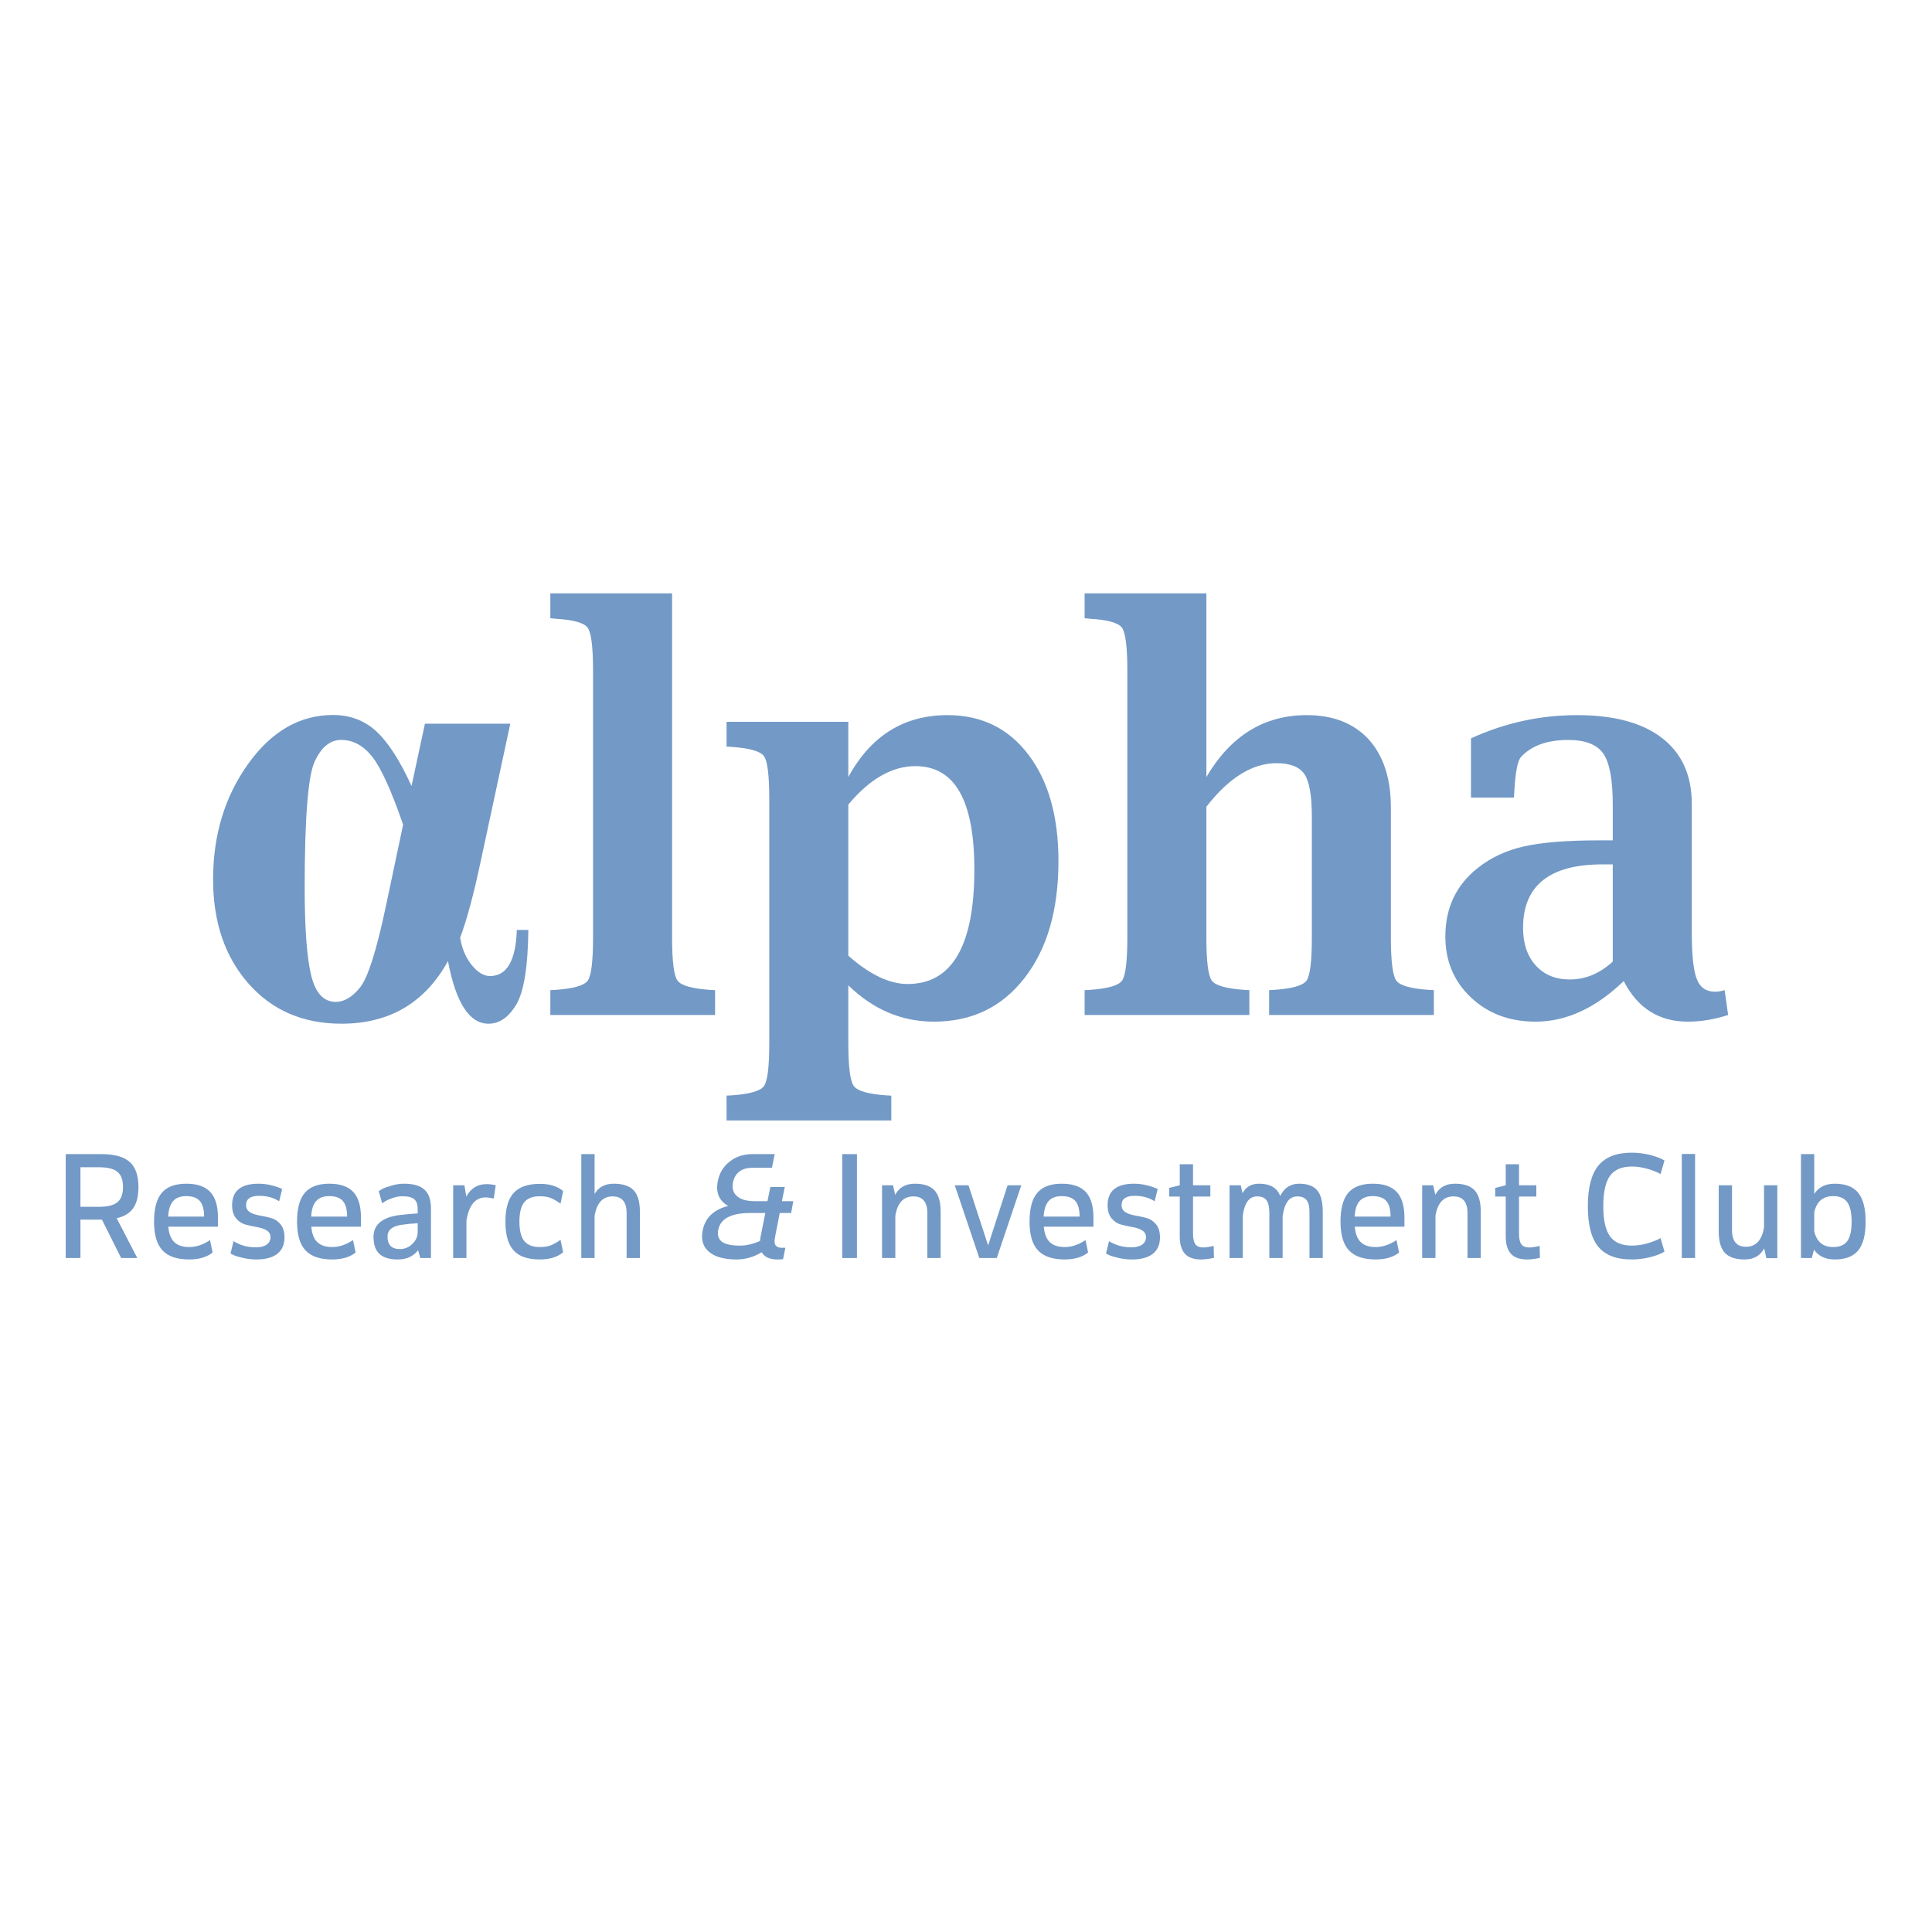
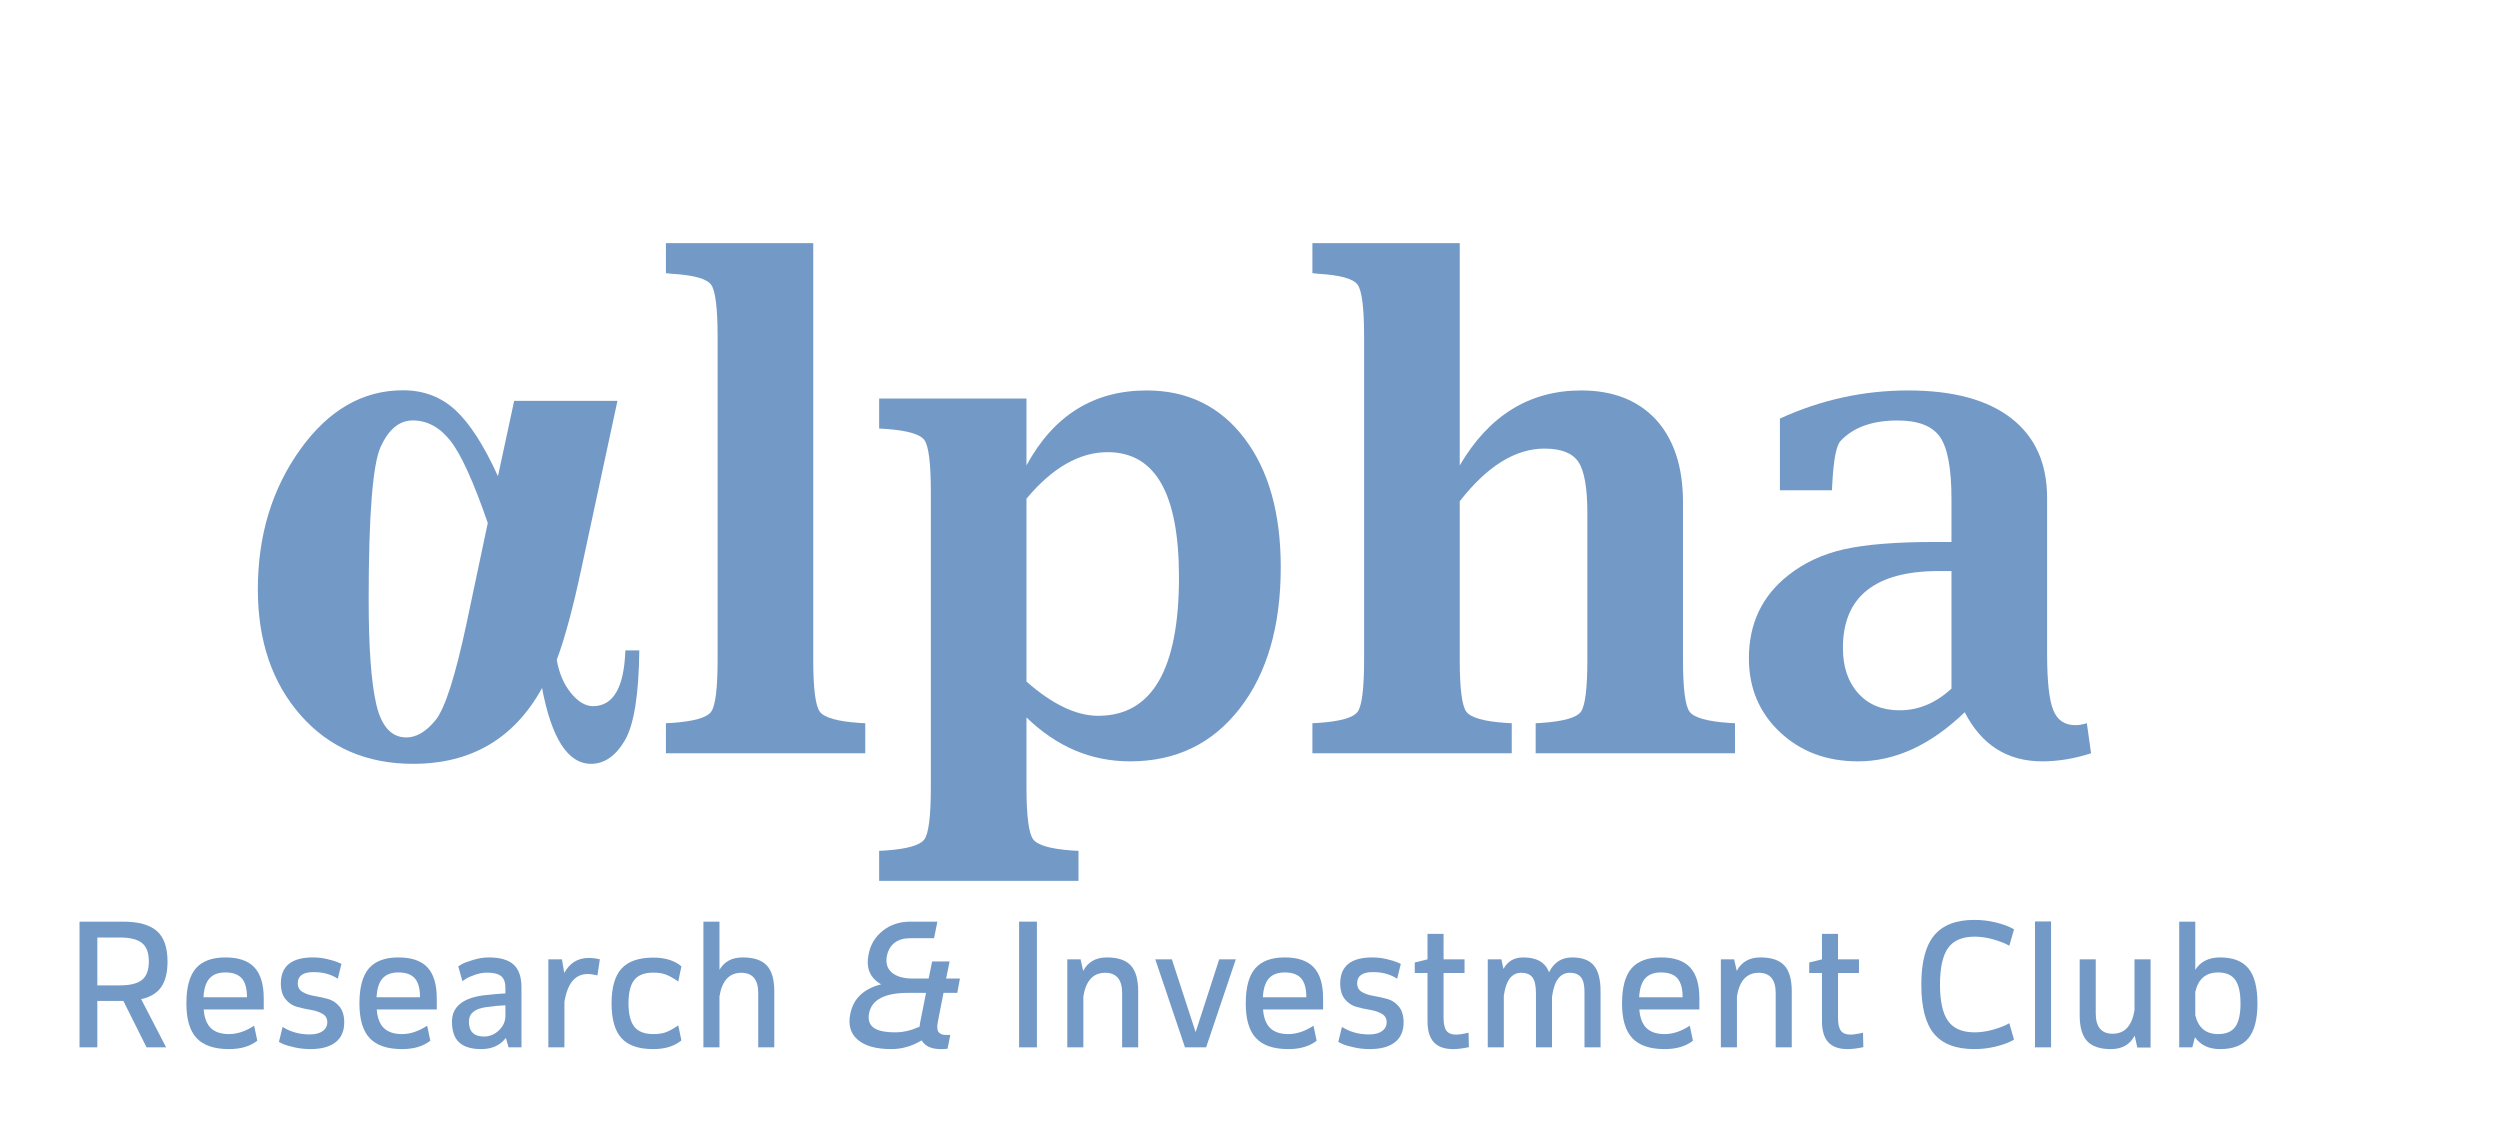
- <svg xmlns="http://www.w3.org/2000/svg" width="100%" height="100%" viewBox="0 0 2363 2363" version="1.1" xml:space="preserve" style="fill-rule:evenodd;clip-rule:evenodd;stroke-linejoin:round;stroke-miterlimit:2;">
+ <svg xmlns="http://www.w3.org/2000/svg" width="100%" height="100%" viewBox="0 480 2527 1150" version="1.1" xml:space="preserve" style="fill-rule:evenodd;clip-rule:evenodd;stroke-linejoin:round;stroke-miterlimit:2;">
  <g transform="matrix(6.415849,0,0,6.415849,-3224.282,-652.2425)">
    <path d="M583.555,239.627L599.827,239.627L594.185,265.875C592.839,272.209 591.533,277.059 590.266,280.424C590.622,282.523 591.364,284.265 592.493,285.65C593.621,287.036 594.779,287.729 595.967,287.729C599.173,287.729 600.876,284.799 601.074,278.94L603.271,278.94C603.192,285.947 602.43,290.678 600.985,293.133C599.54,295.587 597.768,296.815 595.67,296.815C592.027,296.815 589.454,292.836 587.95,284.878C583.555,292.836 576.785,296.815 567.64,296.815C560.316,296.815 554.407,294.261 549.913,289.154C545.42,284.047 543.173,277.435 543.173,269.319C543.173,260.847 545.4,253.503 549.854,247.288C554.308,241.072 559.702,237.964 566.037,237.964C569.283,237.964 572.034,239.003 574.291,241.082C576.548,243.16 578.785,246.634 581.002,251.504L583.555,239.627ZM579.398,258.868C577.142,252.335 575.172,248.01 573.489,245.892C571.807,243.774 569.837,242.715 567.581,242.715C565.482,242.715 563.8,244.091 562.533,246.842C561.266,249.594 560.632,257.621 560.632,270.923C560.632,278.564 561.038,284.096 561.85,287.521C562.661,290.945 564.235,292.658 566.571,292.658C568.155,292.658 569.689,291.747 571.173,289.926C572.658,288.105 574.291,282.998 576.073,274.605L579.398,258.868Z" style="fill:rgb(115,153,198);fill-rule:nonzero;" />
    <path d="M630.673,214.778L630.673,280.39C630.673,284.938 631.021,287.678 631.716,288.611C632.412,289.544 634.474,290.13 637.901,290.367L638.868,290.418L638.868,295.152L607.462,295.152L607.462,290.418L608.429,290.367C611.856,290.13 613.909,289.544 614.588,288.611C615.267,287.678 615.606,284.938 615.606,280.39L615.606,229.54C615.606,225.015 615.267,222.281 614.588,221.335C613.909,220.39 611.856,219.816 608.429,219.613L607.462,219.512L607.462,214.778L630.673,214.778Z" style="fill:rgb(115,153,198);fill-rule:nonzero;" />
    <path d="M664.268,289.502L664.268,300.497C664.268,305.01 664.616,307.742 665.311,308.692C666.007,309.642 668.069,310.236 671.496,310.473L672.463,310.524L672.463,315.258L641.057,315.258L641.057,310.524L642.024,310.473C645.451,310.236 647.504,309.65 648.183,308.717C648.862,307.784 649.201,305.044 649.201,300.497L649.201,254.023C649.201,249.476 648.862,246.736 648.183,245.803C647.504,244.87 645.451,244.284 642.024,244.047L641.057,243.996L641.057,239.262L664.268,239.262L664.268,249.799C666.406,245.862 669.053,242.91 672.209,240.942C675.365,238.974 679.029,237.99 683.203,237.99C689.651,237.99 694.783,240.501 698.601,245.523C702.419,250.545 704.328,257.315 704.328,265.833C704.328,275.131 702.173,282.554 697.863,288.102C693.553,293.65 687.801,296.424 680.607,296.424C677.519,296.424 674.618,295.848 671.903,294.694C669.188,293.54 666.643,291.809 664.268,289.502ZM664.268,283.852C666.304,285.65 668.264,286.999 670.147,287.898C672.03,288.798 673.838,289.247 675.568,289.247C679.81,289.247 682.991,287.423 685.112,283.775C687.233,280.128 688.294,274.673 688.294,267.411C688.294,260.827 687.36,255.898 685.494,252.624C683.628,249.349 680.811,247.712 677.044,247.712C674.839,247.712 672.667,248.323 670.529,249.544C668.391,250.766 666.304,252.598 664.268,255.042L664.268,283.852Z" style="fill:rgb(115,153,198);fill-rule:nonzero;" />
    <path d="M732.527,249.799C734.835,245.862 737.583,242.91 740.773,240.942C743.963,238.974 747.594,237.99 751.666,237.99C756.688,237.99 760.625,239.534 763.475,242.622C766.292,245.744 767.7,250.07 767.7,255.601L767.7,280.39C767.7,284.938 768.048,287.678 768.743,288.611C769.439,289.544 771.501,290.13 774.928,290.367L775.895,290.418L775.895,295.152L744.489,295.152L744.489,290.418L745.405,290.367C748.866,290.13 750.936,289.544 751.615,288.611C752.294,287.678 752.633,284.938 752.633,280.39L752.633,257.332C752.633,253.362 752.166,250.672 751.233,249.264C750.3,247.856 748.51,247.152 745.863,247.152C743.59,247.152 741.341,247.839 739.119,249.213C736.896,250.588 734.699,252.666 732.527,255.449L732.527,280.39C732.527,284.938 732.875,287.678 733.57,288.611C734.266,289.544 736.328,290.13 739.755,290.367L740.722,290.418L740.722,295.152L709.316,295.152L709.316,290.418L710.283,290.367C713.71,290.13 715.763,289.544 716.442,288.611C717.121,287.678 717.46,284.938 717.46,280.39L717.46,229.54C717.46,225.015 717.121,222.281 716.442,221.335C715.763,220.39 713.71,219.816 710.283,219.613L709.316,219.512L709.316,214.778L732.527,214.778L732.527,249.799Z" style="fill:rgb(115,153,198);fill-rule:nonzero;" />
    <path d="M812.086,288.687C809.405,291.266 806.665,293.201 803.865,294.49C801.066,295.78 798.207,296.424 795.289,296.424C790.334,296.424 786.228,294.889 782.97,291.818C779.713,288.747 778.084,284.87 778.084,280.187C778.084,274.723 780.154,270.363 784.294,267.105C786.771,265.137 789.706,263.771 793.1,263.008C796.493,262.244 801.278,261.862 807.454,261.862L809.999,261.862L809.999,255.092C809.999,250.308 809.397,247.05 808.192,245.319C806.987,243.589 804.756,242.723 801.499,242.723C797.528,242.723 794.542,243.792 792.54,245.93C791.861,246.609 791.42,248.882 791.216,252.751L791.166,253.718L782.97,253.718L782.97,242.418C789.418,239.466 796.154,237.99 803.178,237.99C810.237,237.99 815.649,239.449 819.416,242.367C823.183,245.285 825.066,249.476 825.066,254.94L825.066,279.474C825.066,283.818 825.388,286.77 826.033,288.331C826.644,289.926 827.815,290.724 829.545,290.724C830.054,290.724 830.648,290.622 831.327,290.418L831.989,295.152C829.376,296 826.814,296.424 824.302,296.424C821.554,296.424 819.161,295.78 817.125,294.49C815.089,293.201 813.41,291.266 812.086,288.687ZM809.999,284.972L809.999,266.443L808.014,266.443C802.992,266.443 799.216,267.453 796.688,269.472C794.16,271.491 792.896,274.52 792.896,278.558C792.896,281.544 793.702,283.928 795.314,285.71C796.926,287.491 799.089,288.382 801.804,288.382C803.331,288.382 804.773,288.094 806.131,287.517C807.488,286.94 808.777,286.091 809.999,284.972Z" style="fill:rgb(115,153,198);fill-rule:nonzero;" />
    <path d="M515.078,341.484L515.078,321.677L521.9,321.677C524.34,321.677 526.123,322.167 527.251,323.149C528.379,324.13 528.943,325.73 528.943,327.949C528.943,329.691 528.608,331.039 527.939,331.993C527.269,332.947 526.219,333.579 524.789,333.891L528.723,341.484L525.642,341.484L521.983,334.166L517.884,334.166L517.884,341.484L515.078,341.484ZM521.46,324.18L517.884,324.18L517.884,331.718L521.46,331.718C523.056,331.718 524.211,331.429 524.926,330.851C525.642,330.274 525.999,329.306 525.999,327.949C525.999,326.592 525.642,325.624 524.926,325.047C524.211,324.469 523.056,324.18 521.46,324.18Z" style="fill:rgb(115,153,198);fill-rule:nonzero;" />
    <path d="M538.076,327.316C540.13,327.316 541.648,327.839 542.629,328.884C543.61,329.93 544.101,331.562 544.101,333.781L544.101,335.514L534.637,335.514C534.747,336.853 535.128,337.834 535.779,338.458C536.43,339.081 537.379,339.393 538.626,339.393C539.928,339.393 541.249,338.953 542.588,338.072L543.083,340.438C541.964,341.319 540.479,341.759 538.626,341.759C536.315,341.759 534.619,341.186 533.537,340.039C532.455,338.893 531.914,337.064 531.914,334.551C531.914,332.039 532.409,330.205 533.399,329.049C534.39,327.894 535.949,327.316 538.076,327.316ZM534.61,333.588L541.46,333.588C541.46,332.231 541.189,331.241 540.648,330.617C540.107,329.994 539.241,329.682 538.049,329.682C536.948,329.682 536.118,329.994 535.559,330.617C535,331.241 534.683,332.231 534.61,333.588Z" style="fill:rgb(115,153,198);fill-rule:nonzero;" />
    <path d="M546.494,340.631L547.072,338.265C548.319,339.054 549.74,339.448 551.336,339.448C552.216,339.448 552.899,339.274 553.385,338.925C553.871,338.577 554.114,338.109 554.114,337.522C554.114,336.935 553.862,336.495 553.358,336.202C552.853,335.908 552.243,335.702 551.528,335.583C550.813,335.464 550.098,335.308 549.382,335.115C548.667,334.923 548.057,334.524 547.553,333.919C547.049,333.313 546.797,332.479 546.797,331.415C546.797,328.683 548.484,327.316 551.858,327.316C552.61,327.316 553.358,327.403 554.1,327.578C554.843,327.752 555.407,327.921 555.792,328.087L556.342,328.334L555.765,330.672C554.719,329.976 553.445,329.627 551.941,329.627C550.29,329.627 549.465,330.214 549.465,331.388C549.465,332.011 549.717,332.47 550.221,332.763C550.726,333.057 551.336,333.263 552.051,333.382C552.766,333.501 553.481,333.657 554.197,333.85C554.912,334.042 555.522,334.441 556.026,335.046C556.53,335.652 556.782,336.486 556.782,337.55C556.782,338.925 556.324,339.971 555.407,340.686C554.49,341.401 553.17,341.759 551.446,341.759C550.602,341.759 549.768,341.667 548.942,341.484C548.117,341.3 547.503,341.117 547.099,340.933L546.494,340.631Z" style="fill:rgb(115,153,198);fill-rule:nonzero;" />
    <path d="M565.338,327.316C567.392,327.316 568.91,327.839 569.891,328.884C570.872,329.93 571.362,331.562 571.362,333.781L571.362,335.514L561.899,335.514C562.009,336.853 562.39,337.834 563.041,338.458C563.692,339.081 564.641,339.393 565.888,339.393C567.19,339.393 568.511,338.953 569.849,338.072L570.345,340.438C569.226,341.319 567.74,341.759 565.888,341.759C563.577,341.759 561.881,341.186 560.799,340.039C559.717,338.893 559.176,337.064 559.176,334.551C559.176,332.039 559.671,330.205 560.661,329.049C561.652,327.894 563.21,327.316 565.338,327.316ZM561.872,333.588L568.722,333.588C568.722,332.231 568.451,331.241 567.91,330.617C567.369,329.994 566.502,329.682 565.31,329.682C564.21,329.682 563.38,329.994 562.821,330.617C562.261,331.241 561.945,332.231 561.872,333.588Z" style="fill:rgb(115,153,198);fill-rule:nonzero;" />
    <path d="M578.377,341.759C576.819,341.759 575.659,341.41 574.897,340.713C574.136,340.016 573.756,338.925 573.756,337.44C573.756,335.111 575.416,333.726 578.735,333.286C580.221,333.121 581.367,333.02 582.174,332.983L582.174,332.213C582.192,331.314 581.977,330.672 581.527,330.287C581.078,329.902 580.331,329.71 579.285,329.71C578.68,329.71 578.056,329.82 577.415,330.04C576.773,330.26 576.277,330.48 575.929,330.7L575.406,331.058L574.746,328.719C574.911,328.609 575.136,328.476 575.42,328.32C575.704,328.164 576.268,327.958 577.112,327.701C577.956,327.445 578.763,327.316 579.533,327.316C581.33,327.316 582.641,327.692 583.467,328.444C584.292,329.196 584.705,330.388 584.705,332.02L584.705,341.484L582.669,341.484L582.256,339.998C581.339,341.172 580.046,341.759 578.377,341.759ZM576.424,337.412C576.424,338.989 577.213,339.778 578.79,339.778C579.707,339.778 580.505,339.443 581.183,338.774C581.862,338.105 582.192,337.339 582.174,336.477L582.174,334.854C581.257,334.891 580.221,334.991 579.065,335.156C577.305,335.413 576.424,336.165 576.424,337.412Z" style="fill:rgb(115,153,198);fill-rule:nonzero;" />
    <path d="M591.472,341.484L588.941,341.484L588.941,327.619L591.087,327.619L591.444,329.765C592.306,328.187 593.59,327.399 595.296,327.399C595.901,327.399 596.488,327.472 597.056,327.619L596.671,330.15C596.084,330.003 595.571,329.93 595.131,329.93C593.168,329.93 591.949,331.397 591.472,334.331L591.472,341.484Z" style="fill:rgb(115,153,198);fill-rule:nonzero;" />
    <path d="M605.447,341.759C603.173,341.759 601.513,341.186 600.467,340.039C599.422,338.893 598.899,337.064 598.899,334.551C598.899,332.039 599.427,330.209 600.481,329.063C601.536,327.917 603.2,327.344 605.474,327.344C607.345,327.344 608.821,327.802 609.903,328.719L609.408,331.113C608.693,330.617 608.065,330.26 607.524,330.04C606.983,329.82 606.299,329.71 605.474,329.71C604.099,329.71 603.104,330.09 602.489,330.851C601.875,331.612 601.568,332.846 601.568,334.551C601.568,336.239 601.875,337.467 602.489,338.238C603.104,339.008 604.099,339.393 605.474,339.393C606.299,339.393 606.983,339.287 607.524,339.077C608.065,338.866 608.693,338.513 609.408,338.017L609.903,340.383C608.821,341.3 607.336,341.759 605.447,341.759Z" style="fill:rgb(115,153,198);fill-rule:nonzero;" />
    <path d="M613.369,321.677L615.9,321.677L615.9,329.269C616.652,327.967 617.872,327.316 619.559,327.316C621.301,327.316 622.567,327.738 623.355,328.582C624.144,329.425 624.538,330.782 624.538,332.653L624.538,341.484L622.007,341.484L622.007,332.928C622.007,330.801 621.118,329.737 619.339,329.737C617.45,329.737 616.304,330.975 615.9,333.451L615.9,341.484L613.369,341.484L613.369,321.677Z" style="fill:rgb(115,153,198);fill-rule:nonzero;" />
    <path d="M642.97,341.759C640.604,341.759 638.848,341.273 637.702,340.301C636.555,339.329 636.156,337.972 636.505,336.229C636.982,333.809 638.605,332.25 641.374,331.553C639.613,330.562 638.953,328.985 639.393,326.821C639.687,325.299 640.434,324.061 641.635,323.107C642.837,322.154 644.29,321.677 645.996,321.677L650.232,321.677L649.709,324.29L645.913,324.29C644.923,324.29 644.116,324.529 643.492,325.005C642.869,325.482 642.465,326.17 642.282,327.069C642.062,328.187 642.319,329.063 643.052,329.696C643.786,330.329 644.895,330.645 646.381,330.645L648.857,330.645L649.407,327.949L652.158,327.949L651.608,330.645L653.781,330.645L653.368,332.901L651.195,332.901L650.315,337.412C650.223,337.834 650.191,338.187 650.218,338.471C650.246,338.756 650.319,338.967 650.438,339.104C650.558,339.242 650.709,339.347 650.892,339.42C651.076,339.494 651.287,339.53 651.525,339.53L652.268,339.53L651.828,341.704C649.755,341.942 648.398,341.502 647.756,340.383C646.234,341.3 644.638,341.759 642.97,341.759ZM639.476,336.092C639.274,337.1 639.499,337.857 640.15,338.361C640.801,338.866 641.961,339.118 643.63,339.118C644.822,339.118 646.087,338.824 647.426,338.238C647.444,338.109 647.472,337.898 647.509,337.605L648.444,332.901L645.61,332.901C641.943,332.901 639.898,333.964 639.476,336.092Z" style="fill:rgb(115,153,198);fill-rule:nonzero;" />
    <rect x="663.106" y="321.677" width="2.806" height="19.807" style="fill:rgb(115,153,198);fill-rule:nonzero;" />
    <path d="M670.699,327.619L672.79,327.619L673.202,329.435C673.954,328.022 675.201,327.316 676.944,327.316C678.668,327.316 679.919,327.738 680.699,328.582C681.478,329.425 681.868,330.782 681.868,332.653L681.868,341.484L679.337,341.484L679.337,332.928C679.337,330.801 678.448,329.737 676.669,329.737C674.78,329.737 673.633,330.975 673.23,333.451L673.23,341.484L670.699,341.484L670.699,327.619Z" style="fill:rgb(115,153,198);fill-rule:nonzero;" />
    <path d="M689.24,341.484L684.564,327.619L687.177,327.619L690.919,339.09L694.632,327.619L697.246,327.619L692.569,341.484L689.24,341.484Z" style="fill:rgb(115,153,198);fill-rule:nonzero;" />
    <path d="M704.976,327.316C707.03,327.316 708.548,327.839 709.529,328.884C710.51,329.93 711,331.562 711,333.781L711,335.514L701.537,335.514C701.647,336.853 702.028,337.834 702.679,338.458C703.33,339.081 704.279,339.393 705.526,339.393C706.828,339.393 708.149,338.953 709.487,338.072L709.983,340.438C708.864,341.319 707.378,341.759 705.526,341.759C703.215,341.759 701.519,341.186 700.437,340.039C699.355,338.893 698.814,337.064 698.814,334.551C698.814,332.039 699.309,330.205 700.299,329.049C701.29,327.894 702.848,327.316 704.976,327.316ZM701.51,333.588L708.36,333.588C708.36,332.231 708.089,331.241 707.548,330.617C707.007,329.994 706.14,329.682 704.948,329.682C703.848,329.682 703.018,329.994 702.459,330.617C701.899,331.241 701.583,332.231 701.51,333.588Z" style="fill:rgb(115,153,198);fill-rule:nonzero;" />
    <path d="M713.394,340.631L713.971,338.265C715.219,339.054 716.64,339.448 718.235,339.448C719.116,339.448 719.799,339.274 720.285,338.925C720.771,338.577 721.014,338.109 721.014,337.522C721.014,336.935 720.762,336.495 720.257,336.202C719.753,335.908 719.143,335.702 718.428,335.583C717.713,335.464 716.998,335.308 716.282,335.115C715.567,334.923 714.957,334.524 714.453,333.919C713.949,333.313 713.696,332.479 713.696,331.415C713.696,328.683 715.384,327.316 718.758,327.316C719.51,327.316 720.257,327.403 721,327.578C721.743,327.752 722.307,327.921 722.692,328.087L723.242,328.334L722.664,330.672C721.619,329.976 720.345,329.627 718.841,329.627C717.19,329.627 716.365,330.214 716.365,331.388C716.365,332.011 716.617,332.47 717.121,332.763C717.626,333.057 718.235,333.263 718.951,333.382C719.666,333.501 720.381,333.657 721.096,333.85C721.812,334.042 722.421,334.441 722.926,335.046C723.43,335.652 723.682,336.486 723.682,337.55C723.682,338.925 723.224,339.971 722.307,340.686C721.39,341.401 720.069,341.759 718.345,341.759C717.502,341.759 716.667,341.667 715.842,341.484C715.017,341.3 714.402,341.117 713.999,340.933L713.394,340.631Z" style="fill:rgb(115,153,198);fill-rule:nonzero;" />
    <path d="M725.443,328.114L727.451,327.619L727.451,323.603L729.982,323.603L729.982,327.619L733.283,327.619L733.283,329.765L729.982,329.765L729.982,336.862C729.982,337.797 730.133,338.467 730.436,338.87C730.738,339.274 731.238,339.475 731.935,339.475C732.412,339.475 733.072,339.375 733.916,339.173L733.971,341.456C732.999,341.658 732.174,341.759 731.495,341.759C730.12,341.759 729.102,341.397 728.441,340.672C727.781,339.948 727.451,338.843 727.451,337.357L727.451,329.765L725.443,329.765L725.443,328.114Z" style="fill:rgb(115,153,198);fill-rule:nonzero;" />
    <path d="M739.473,341.484L736.942,341.484L736.942,327.619L739.088,327.619L739.418,329.132C740.06,327.921 741.105,327.316 742.554,327.316C744.663,327.316 746.011,328.096 746.598,329.655C747.368,328.096 748.578,327.316 750.229,327.316C751.806,327.316 752.948,327.738 753.654,328.582C754.36,329.425 754.713,330.782 754.713,332.653L754.713,341.484L752.182,341.484L752.182,332.928C752.2,331.791 752.026,330.975 751.659,330.48C751.293,329.985 750.697,329.737 749.871,329.737C748.331,329.737 747.395,331.003 747.065,333.533L747.065,341.484L744.534,341.484L744.534,332.928C744.534,331.791 744.356,330.975 743.998,330.48C743.64,329.985 743.04,329.737 742.196,329.737C740.711,329.737 739.803,330.938 739.473,333.341L739.473,341.484Z" style="fill:rgb(115,153,198);fill-rule:nonzero;" />
    <path d="M764.259,327.316C766.313,327.316 767.83,327.839 768.812,328.884C769.793,329.93 770.283,331.562 770.283,333.781L770.283,335.514L760.82,335.514C760.93,336.853 761.311,337.834 761.962,338.458C762.613,339.081 763.562,339.393 764.809,339.393C766.111,339.393 767.432,338.953 768.77,338.072L769.265,340.438C768.147,341.319 766.661,341.759 764.809,341.759C762.498,341.759 760.802,341.186 759.72,340.039C758.638,338.893 758.097,337.064 758.097,334.551C758.097,332.039 758.592,330.205 759.582,329.049C760.572,327.894 762.131,327.316 764.259,327.316ZM760.793,333.588L767.642,333.588C767.642,332.231 767.372,331.241 766.831,330.617C766.29,329.994 765.423,329.682 764.231,329.682C763.131,329.682 762.301,329.994 761.742,330.617C761.182,331.241 760.866,332.231 760.793,333.588Z" style="fill:rgb(115,153,198);fill-rule:nonzero;" />
    <path d="M773.667,327.619L775.758,327.619L776.17,329.435C776.922,328.022 778.169,327.316 779.912,327.316C781.636,327.316 782.887,327.738 783.667,328.582C784.446,329.425 784.836,330.782 784.836,332.653L784.836,341.484L782.305,341.484L782.305,332.928C782.305,330.801 781.415,329.737 779.637,329.737C777.748,329.737 776.601,330.975 776.198,333.451L776.198,341.484L773.667,341.484L773.667,327.619Z" style="fill:rgb(115,153,198);fill-rule:nonzero;" />
    <path d="M787.587,328.114L789.595,327.619L789.595,323.603L792.126,323.603L792.126,327.619L795.427,327.619L795.427,329.765L792.126,329.765L792.126,336.862C792.126,337.797 792.277,338.467 792.58,338.87C792.882,339.274 793.382,339.475 794.079,339.475C794.556,339.475 795.216,339.375 796.06,339.173L796.115,341.456C795.143,341.658 794.317,341.759 793.639,341.759C792.263,341.759 791.246,341.397 790.585,340.672C789.925,339.948 789.595,338.843 789.595,337.357L789.595,329.765L787.587,329.765L787.587,328.114Z" style="fill:rgb(115,153,198);fill-rule:nonzero;" />
    <path d="M813.611,321.402C814.784,321.402 815.94,321.544 817.077,321.828C818.214,322.112 819.14,322.465 819.855,322.887L819.113,325.473C818.471,325.106 817.641,324.776 816.623,324.483C815.605,324.189 814.61,324.043 813.638,324.043C811.713,324.043 810.323,324.634 809.471,325.817C808.618,327 808.191,328.93 808.191,331.608C808.191,334.249 808.618,336.161 809.471,337.343C810.323,338.526 811.713,339.118 813.638,339.118C814.61,339.118 815.605,338.971 816.623,338.678C817.641,338.384 818.471,338.054 819.113,337.687L819.855,340.273C819.14,340.695 818.214,341.048 817.077,341.332C815.94,341.617 814.784,341.759 813.611,341.759C810.713,341.759 808.595,340.956 807.256,339.352C805.917,337.747 805.248,335.166 805.248,331.608C805.248,328.068 805.922,325.482 807.27,323.85C808.618,322.218 810.731,321.402 813.611,321.402Z" style="fill:rgb(115,153,198);fill-rule:nonzero;" />
    <rect x="823.157" y="321.649" width="2.531" height="19.834" style="fill:rgb(115,153,198);fill-rule:nonzero;" />
    <path d="M830.199,336.422L830.199,327.619L832.73,327.619L832.73,336.147C832.73,338.274 833.619,339.338 835.398,339.338C837.287,339.338 838.433,338.1 838.837,335.624L838.837,327.619L841.368,327.619L841.368,341.511L839.277,341.511L838.864,339.641C838.112,341.053 836.865,341.759 835.123,341.759C833.399,341.759 832.148,341.337 831.368,340.493C830.589,339.65 830.199,338.293 830.199,336.422Z" style="fill:rgb(115,153,198);fill-rule:nonzero;" />
    <path d="M847.943,341.484L845.879,341.484L845.879,321.677L848.41,321.677L848.41,329.269C849.235,327.967 850.538,327.316 852.317,327.316C854.352,327.316 855.842,327.894 856.787,329.049C857.731,330.205 858.204,332.039 858.204,334.551C858.204,337.064 857.731,338.893 856.787,340.039C855.842,341.186 854.352,341.759 852.317,341.759C850.556,341.759 849.235,341.135 848.355,339.888L847.943,341.484ZM848.41,332.763L848.41,336.422C848.887,338.403 850.088,339.393 852.014,339.393C853.261,339.393 854.16,339.012 854.71,338.251C855.26,337.49 855.535,336.257 855.535,334.551C855.535,332.846 855.255,331.608 854.696,330.837C854.137,330.067 853.243,329.682 852.014,329.682C850.07,329.682 848.869,330.709 848.41,332.763Z" style="fill:rgb(115,153,198);fill-rule:nonzero;" />
  </g>
</svg>
